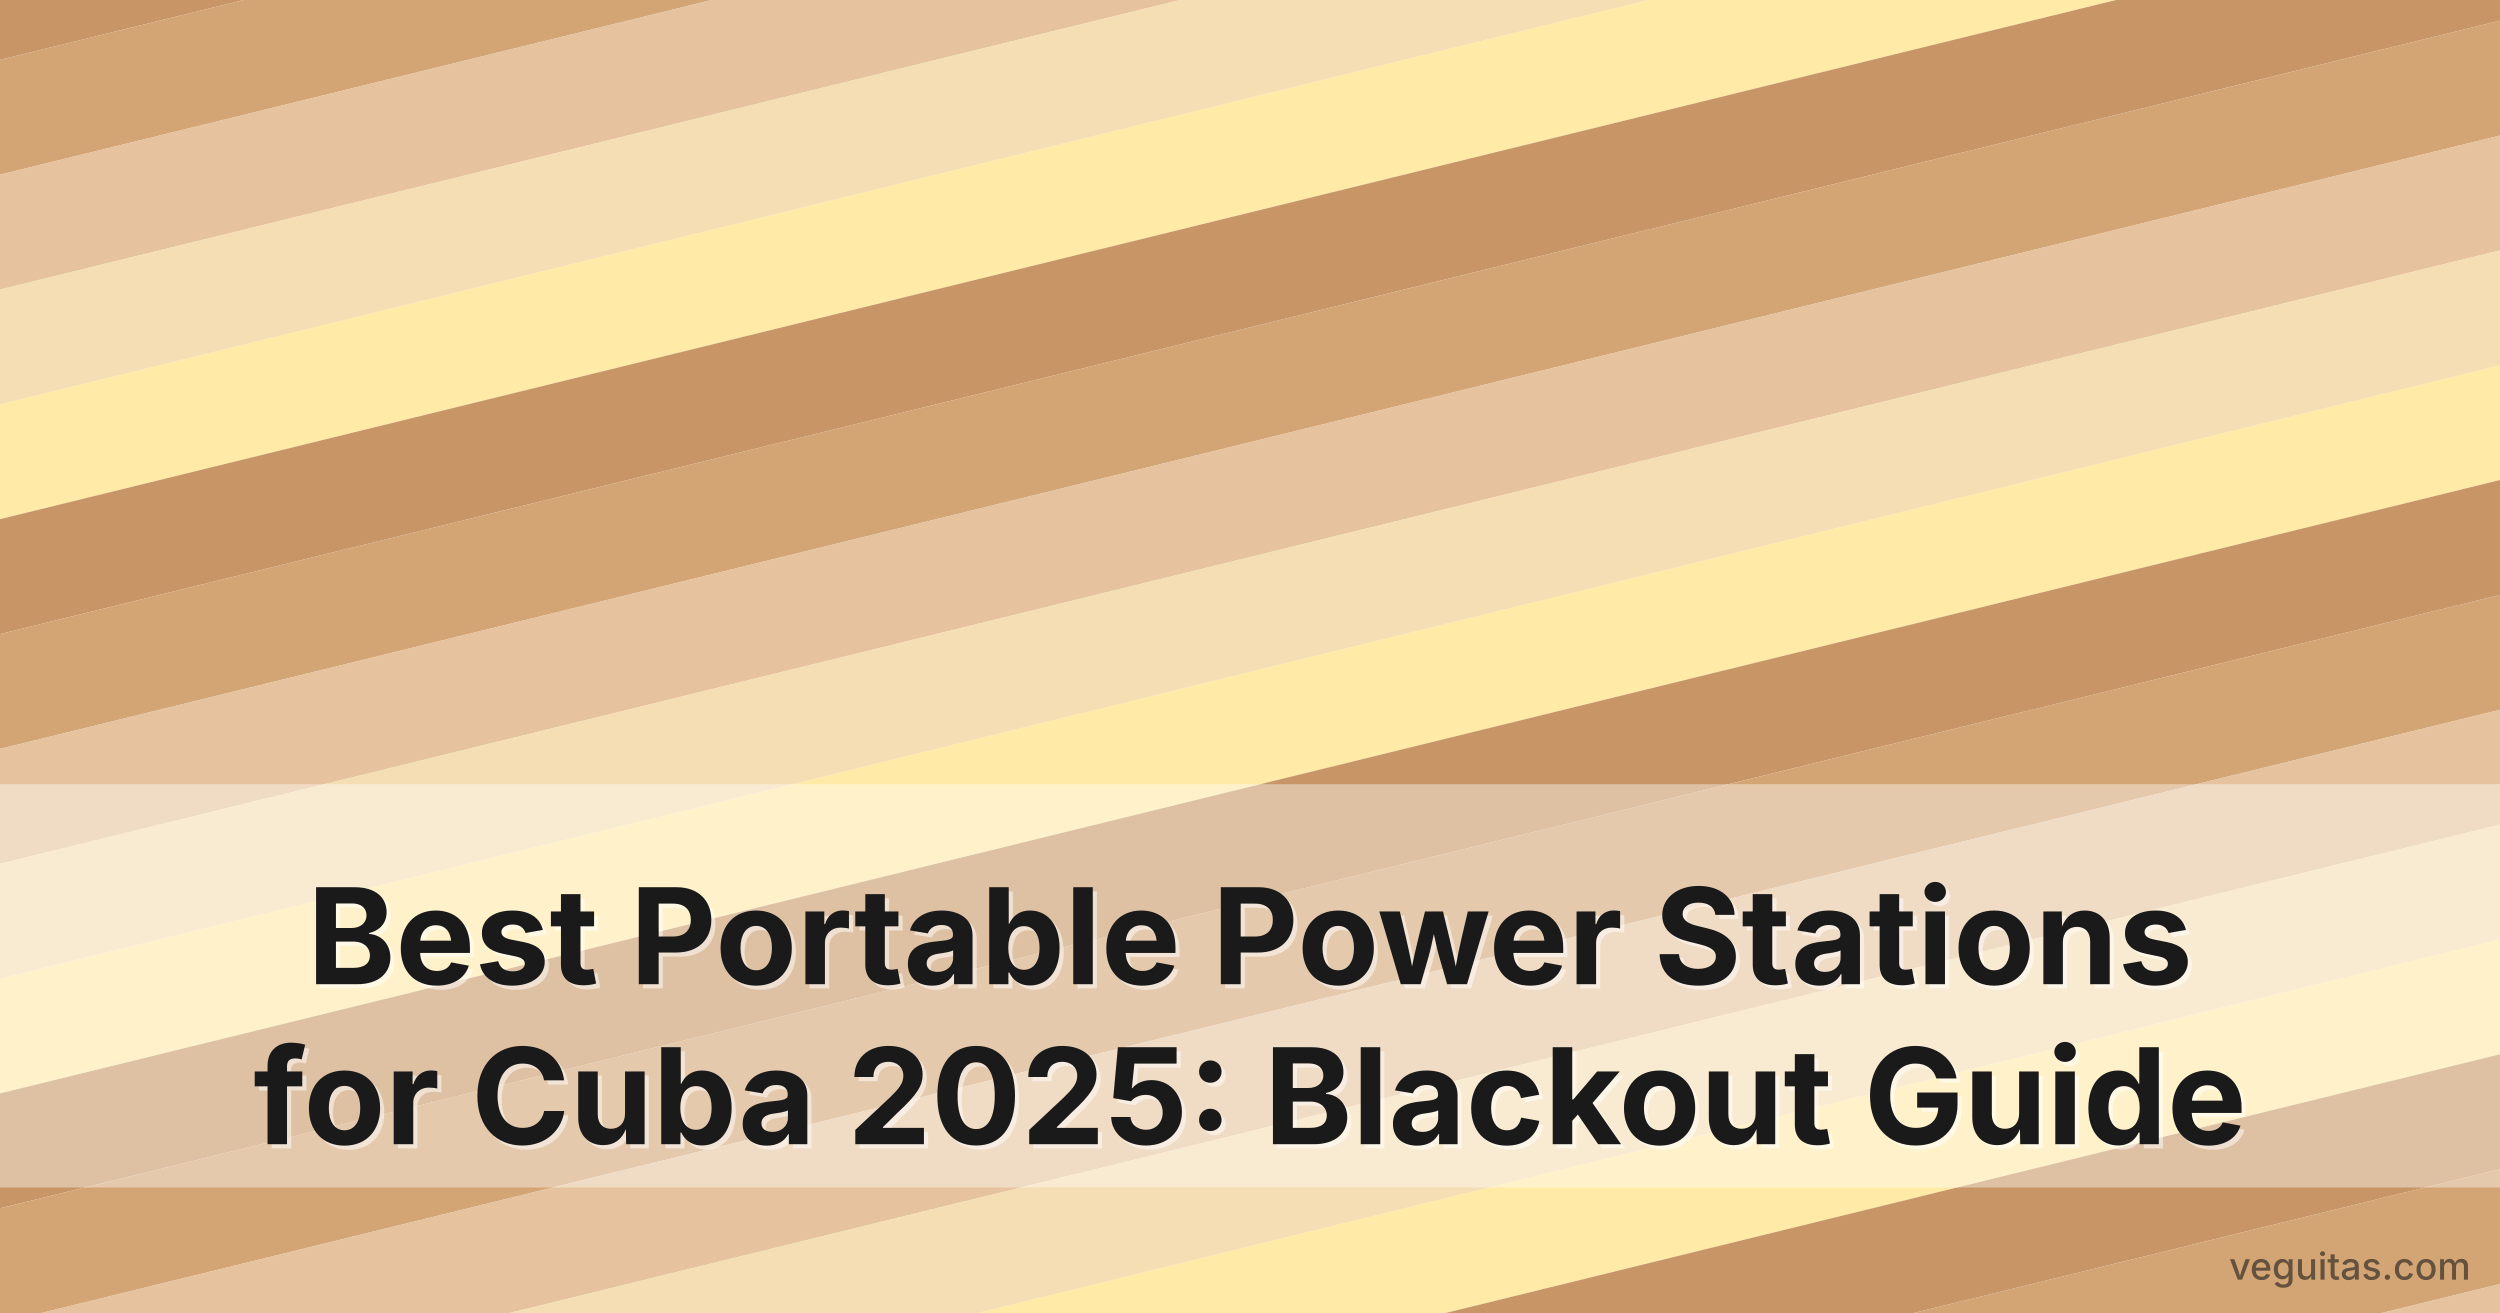
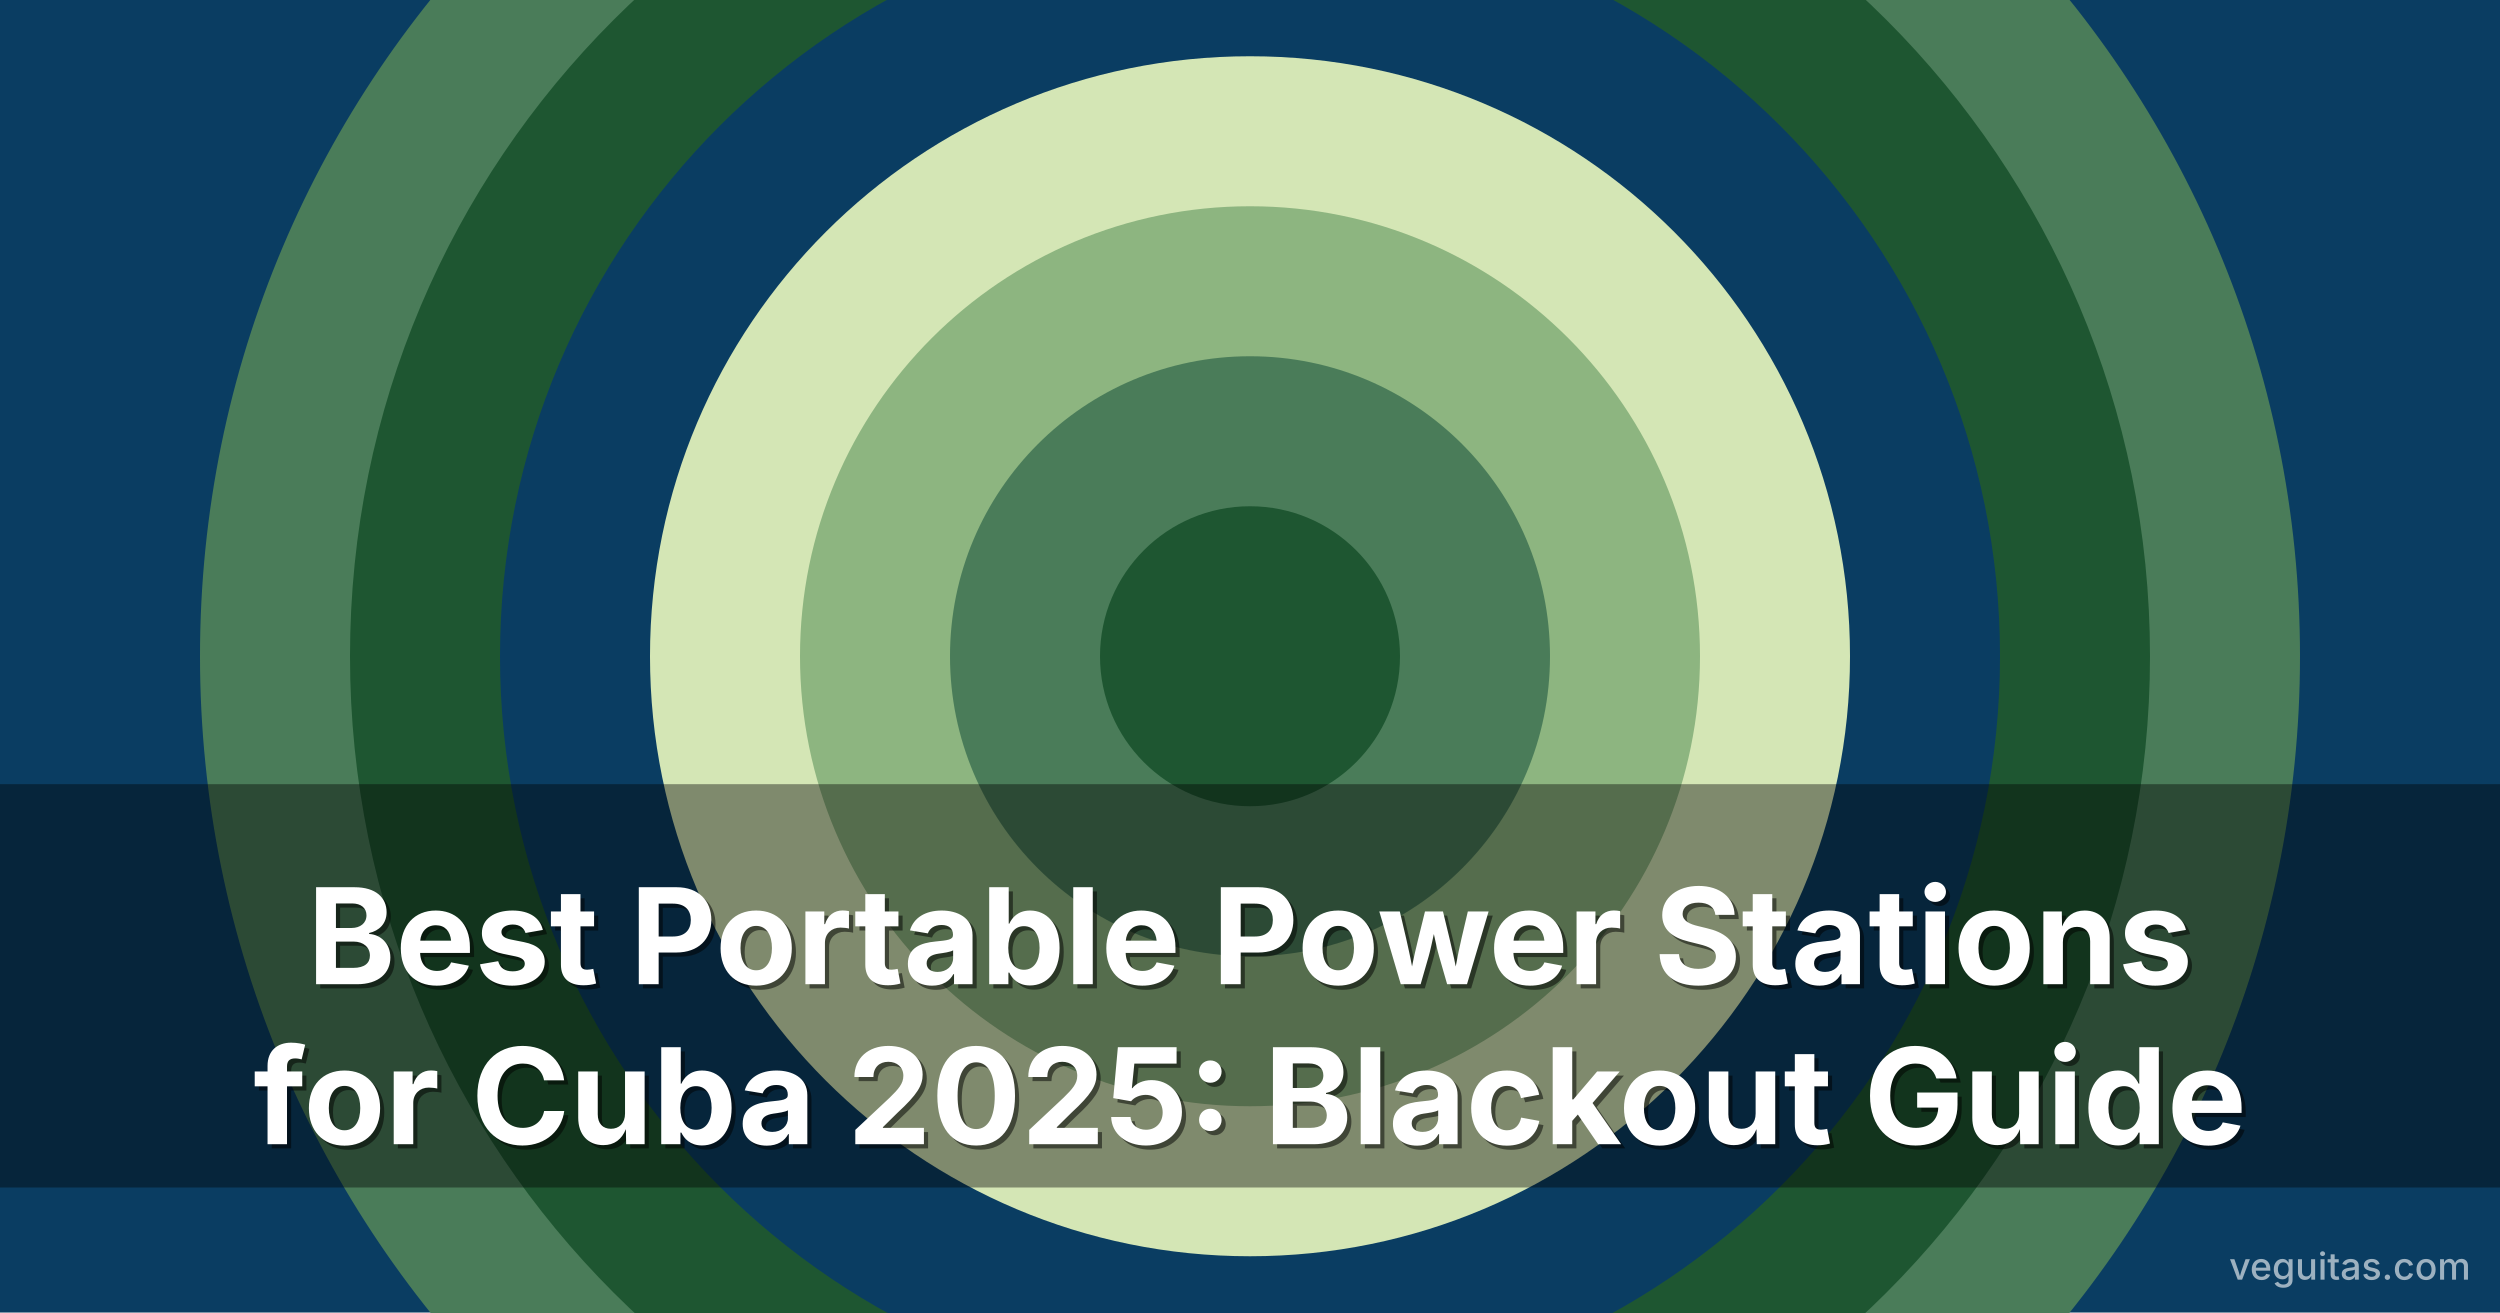
<svg xmlns="http://www.w3.org/2000/svg" version="1.1" width="1200" height="630" viewBox="0 0 1200 630">
-   <g transform="matrix(0.2382915,0.9711937,-0.9711937,0.2382915,762.9511,-342.778)">
-     <rect width="53.54" height="2710.646" x="-2176.768" y="-677.661" />
-     <rect width="53.54" height="2710.646" x="-2123.229" y="-677.661" />
-     <rect width="53.54" height="2710.646" x="-2069.689" y="-677.661" />
-     <rect width="53.54" height="2710.646" x="-2016.15" y="-677.661" fill="#c89666" />
-     <rect width="53.54" height="2710.646" x="-1962.61" y="-677.661" />
-     <rect width="53.54" height="2710.646" x="-1909.071" y="-677.661" />
-     <rect width="53.54" height="2710.646" x="-1855.531" y="-677.661" />
-     <rect width="53.54" height="2710.646" x="-1801.992" y="-677.661" />
-     <rect width="53.54" height="2710.646" x="-1748.452" y="-677.661" fill="#c89666" />
-     <rect width="53.54" height="2710.646" x="-1694.913" y="-677.661" />
-     <rect width="53.54" height="2710.646" x="-1641.373" y="-677.661" />
-     <rect width="53.54" height="2710.646" x="-1587.834" y="-677.661" />
-     <rect width="53.54" height="2710.646" x="-1534.294" y="-677.661" />
-     <rect width="53.54" height="2710.646" x="-1480.754" y="-677.661" fill="#c89666" />
-     <rect width="53.54" height="2710.646" x="-1427.215" y="-677.661" />
-     <rect width="53.54" height="2710.646" x="-1373.675" y="-677.661" />
-     <rect width="53.54" height="2710.646" x="-1320.136" y="-677.661" />
-     <rect width="53.54" height="2710.646" x="-1266.596" y="-677.661" />
-     <rect width="53.54" height="2710.646" x="-1213.057" y="-677.661" fill="#c89666" />
-     <rect width="53.54" height="2710.646" x="-1159.517" y="-677.661" />
-     <rect width="53.54" height="2710.646" x="-1105.978" y="-677.661" />
-     <rect width="53.54" height="2710.646" x="-1052.438" y="-677.661" />
-     <rect width="53.54" height="2710.646" x="-998.899" y="-677.661" />
-     <rect width="53.54" height="2710.646" x="-945.359" y="-677.661" fill="#c89666" />
-     <rect width="53.54" height="2710.646" x="-891.82" y="-677.661" />
-     <rect width="53.54" height="2710.646" x="-838.28" y="-677.661" />
-     <rect width="53.54" height="2710.646" x="-784.74" y="-677.661" />
-     <rect width="53.54" height="2710.646" x="-731.201" y="-677.661" />
-     <rect width="53.54" height="2710.646" x="-677.661" y="-677.661" fill="#c89666" />
-     <rect width="53.54" height="2710.646" x="-624.122" y="-677.661" fill="#d4a574" />
-     <rect width="53.54" height="2710.646" x="-570.582" y="-677.661" fill="#e6c39e" />
-     <rect width="53.54" height="2710.646" x="-517.043" y="-677.661" fill="#f5deb3" />
-     <rect width="53.54" height="2710.646" x="-463.503" y="-677.661" fill="#ffeaa7" />
-     <rect width="53.54" height="2710.646" x="-409.964" y="-677.661" fill="#c89666" />
-     <rect width="53.54" height="2710.646" x="-356.424" y="-677.661" fill="#d4a574" />
-     <rect width="53.54" height="2710.646" x="-302.885" y="-677.661" fill="#e6c39e" />
-     <rect width="53.54" height="2710.646" x="-249.345" y="-677.661" fill="#f5deb3" />
-     <rect width="53.54" height="2710.646" x="-195.806" y="-677.661" fill="#ffeaa7" />
-     <rect width="53.54" height="2710.646" x="-142.266" y="-677.661" fill="#c89666" />
-     <rect width="53.54" height="2710.646" x="-88.727" y="-677.661" fill="#d4a574" />
-     <rect width="53.54" height="2710.646" x="-35.187" y="-677.661" fill="#e6c39e" />
-     <rect width="53.54" height="2710.646" x="18.353" y="-677.661" fill="#f5deb3" />
-     <rect width="53.54" height="2710.646" x="71.892" y="-677.661" fill="#ffeaa7" />
-     <rect width="53.54" height="2710.646" x="125.432" y="-677.661" fill="#c89666" />
-     <rect width="53.54" height="2710.646" x="178.971" y="-677.661" fill="#d4a574" />
-     <rect width="53.54" height="2710.646" x="232.511" y="-677.661" fill="#e6c39e" />
-     <rect width="53.54" height="2710.646" x="286.05" y="-677.661" fill="#f5deb3" />
-     <rect width="53.54" height="2710.646" x="339.59" y="-677.661" fill="#ffeaa7" />
-     <rect width="53.54" height="2710.646" x="393.129" y="-677.661" fill="#c89666" />
-     <rect width="53.54" height="2710.646" x="446.669" y="-677.661" fill="#d4a574" />
-     <rect width="53.54" height="2710.646" x="500.208" y="-677.661" fill="#e6c39e" />
-     <rect width="53.54" height="2710.646" x="553.748" y="-677.661" fill="#f5deb3" />
-     <rect width="53.54" height="2710.646" x="607.287" y="-677.661" fill="#ffeaa7" />
-     <rect width="53.54" height="2710.646" x="660.827" y="-677.661" fill="#c89666" />
-     <rect width="53.54" height="2710.646" x="714.367" y="-677.661" fill="#d4a574" />
-     <rect width="53.54" height="2710.646" x="767.906" y="-677.661" fill="#e6c39e" />
-     <rect width="53.54" height="2710.646" x="821.446" y="-677.661" fill="#f5deb3" />
-     <rect width="53.54" height="2710.646" x="874.985" y="-677.661" fill="#ffeaa7" />
-     <rect width="53.54" height="2710.646" x="928.525" y="-677.661" fill="#c89666" />
-     <rect width="53.54" height="2710.646" x="982.064" y="-677.661" fill="#d4a574" />
-     <rect width="53.54" height="2710.646" x="1035.604" y="-677.661" fill="#e6c39e" />
-     <rect width="53.54" height="2710.646" x="1089.143" y="-677.661" fill="#f5deb3" />
-     <rect width="53.54" height="2710.646" x="1142.683" y="-677.661" fill="#ffeaa7" />
-     <rect width="53.54" height="2710.646" x="1196.222" y="-677.661" fill="#c89666" />
-     <rect width="53.54" height="2710.646" x="1249.762" y="-677.661" fill="#d4a574" />
-     <rect width="53.54" height="2710.646" x="1303.301" y="-677.661" fill="#e6c39e" />
-     <rect width="53.54" height="2710.646" x="1356.841" y="-677.661" fill="#f5deb3" />
-     <rect width="53.54" height="2710.646" x="1410.381" y="-677.661" fill="#ffeaa7" />
-     <rect width="53.54" height="2710.646" x="1463.92" y="-677.661" fill="#c89666" />
-     <rect width="53.54" height="2710.646" x="1517.46" y="-677.661" fill="#d4a574" />
-     <rect width="53.54" height="2710.646" x="1570.999" y="-677.661" fill="#e6c39e" />
-     <rect width="53.54" height="2710.646" x="1624.539" y="-677.661" fill="#f5deb3" />
-     <rect width="53.54" height="2710.646" x="1678.078" y="-677.661" fill="#ffeaa7" />
-     <rect width="53.54" height="2710.646" x="1731.618" y="-677.661" fill="#c89666" />
-     <rect width="53.54" height="2710.646" x="1785.157" y="-677.661" fill="#d4a574" />
-     <rect width="53.54" height="2710.646" x="1838.697" y="-677.661" fill="#e6c39e" />
-     <rect width="53.54" height="2710.646" x="1892.236" y="-677.661" fill="#f5deb3" />
-     <rect width="53.54" height="2710.646" x="1945.776" y="-677.661" fill="#ffeaa7" />
-     <rect width="53.54" height="2710.646" x="1999.315" y="-677.661" fill="#c89666" />
-     <rect width="53.54" height="2710.646" x="2052.855" y="-677.661" fill="#d4a574" />
-     <rect width="53.54" height="2710.646" x="2106.395" y="-677.661" fill="#e6c39e" />
-     <rect width="53.54" height="2710.646" x="2159.934" y="-677.661" fill="#f5deb3" />
-     <rect width="53.54" height="2710.646" x="2213.474" y="-677.661" fill="#ffeaa7" />
-     <rect width="53.54" height="2710.646" x="2267.013" y="-677.661" fill="#c89666" />
-   </g>
-   <rect width="1200" height="193.6" x="0" y="376.4" fill="rgba(255,255,255,0.4)" />
-   <text font-family="system-ui, -apple-system, sans-serif" font-size="64" font-weight="700" text-anchor="middle" fill="rgba(255,255,255,0.5)" x="602" y="474.428">
+   <rect width="1200" height="630" fill="#0a3d62" />
+   <circle r="504" cx="600" cy="315" fill="#4a7c59" />
+   <circle r="432" cx="600" cy="315" fill="#1e5631" />
+   <circle r="360" cx="600" cy="315" fill="#0a3d62" />
+   <circle r="288" cx="600" cy="315" fill="#d4e6b5" />
+   <circle r="216" cx="600" cy="315" fill="#8db580" />
+   <circle r="144" cx="600" cy="315" fill="#4a7c59" />
+   <circle r="72" cx="600" cy="315" fill="#1e5631" />
+   <rect width="1200" height="193.6" x="0" y="376.4" fill="rgba(0,0,0,0.4)" />
+   <text font-family="system-ui, -apple-system, sans-serif" font-size="64" font-weight="700" text-anchor="middle" fill="rgba(0,0,0,0.5)" x="602" y="474.428">
    <tspan dy="0" x="602">Best Portable Power Stations</tspan>
  </text>
-   <text font-family="system-ui, -apple-system, sans-serif" font-size="64" font-weight="700" text-anchor="middle" fill="#1a1a1a" x="600" y="472.428">
+   <text font-family="system-ui, -apple-system, sans-serif" font-size="64" font-weight="700" text-anchor="middle" fill="#ffffff" x="600" y="472.428">
    <tspan dy="0" x="600">Best Portable Power Stations</tspan>
  </text>
-   <text font-family="system-ui, -apple-system, sans-serif" font-size="64" font-weight="700" text-anchor="middle" fill="rgba(255,255,255,0.5)" x="602" y="551.228">
+   <text font-family="system-ui, -apple-system, sans-serif" font-size="64" font-weight="700" text-anchor="middle" fill="rgba(0,0,0,0.5)" x="602" y="551.228">
    <tspan dy="0" x="602">for Cuba 2025: Blackout Guide</tspan>
  </text>
-   <text font-family="system-ui, -apple-system, sans-serif" font-size="64" font-weight="700" text-anchor="middle" fill="#1a1a1a" x="600" y="549.228">
+   <text font-family="system-ui, -apple-system, sans-serif" font-size="64" font-weight="700" text-anchor="middle" fill="#ffffff" x="600" y="549.228">
    <tspan dy="0" x="600">for Cuba 2025: Blackout Guide</tspan>
  </text>
-   <text font-family="system-ui, -apple-system, sans-serif" font-size="18" font-weight="500" fill="#1a1a1a" opacity="0.6" x="1070" y="614.239">
+   <text font-family="system-ui, -apple-system, sans-serif" font-size="18" font-weight="500" fill="#ffffff" opacity="0.6" x="1070" y="614.239">
    <tspan dy="0" x="1070">veguitas.com</tspan>
  </text>
</svg>
